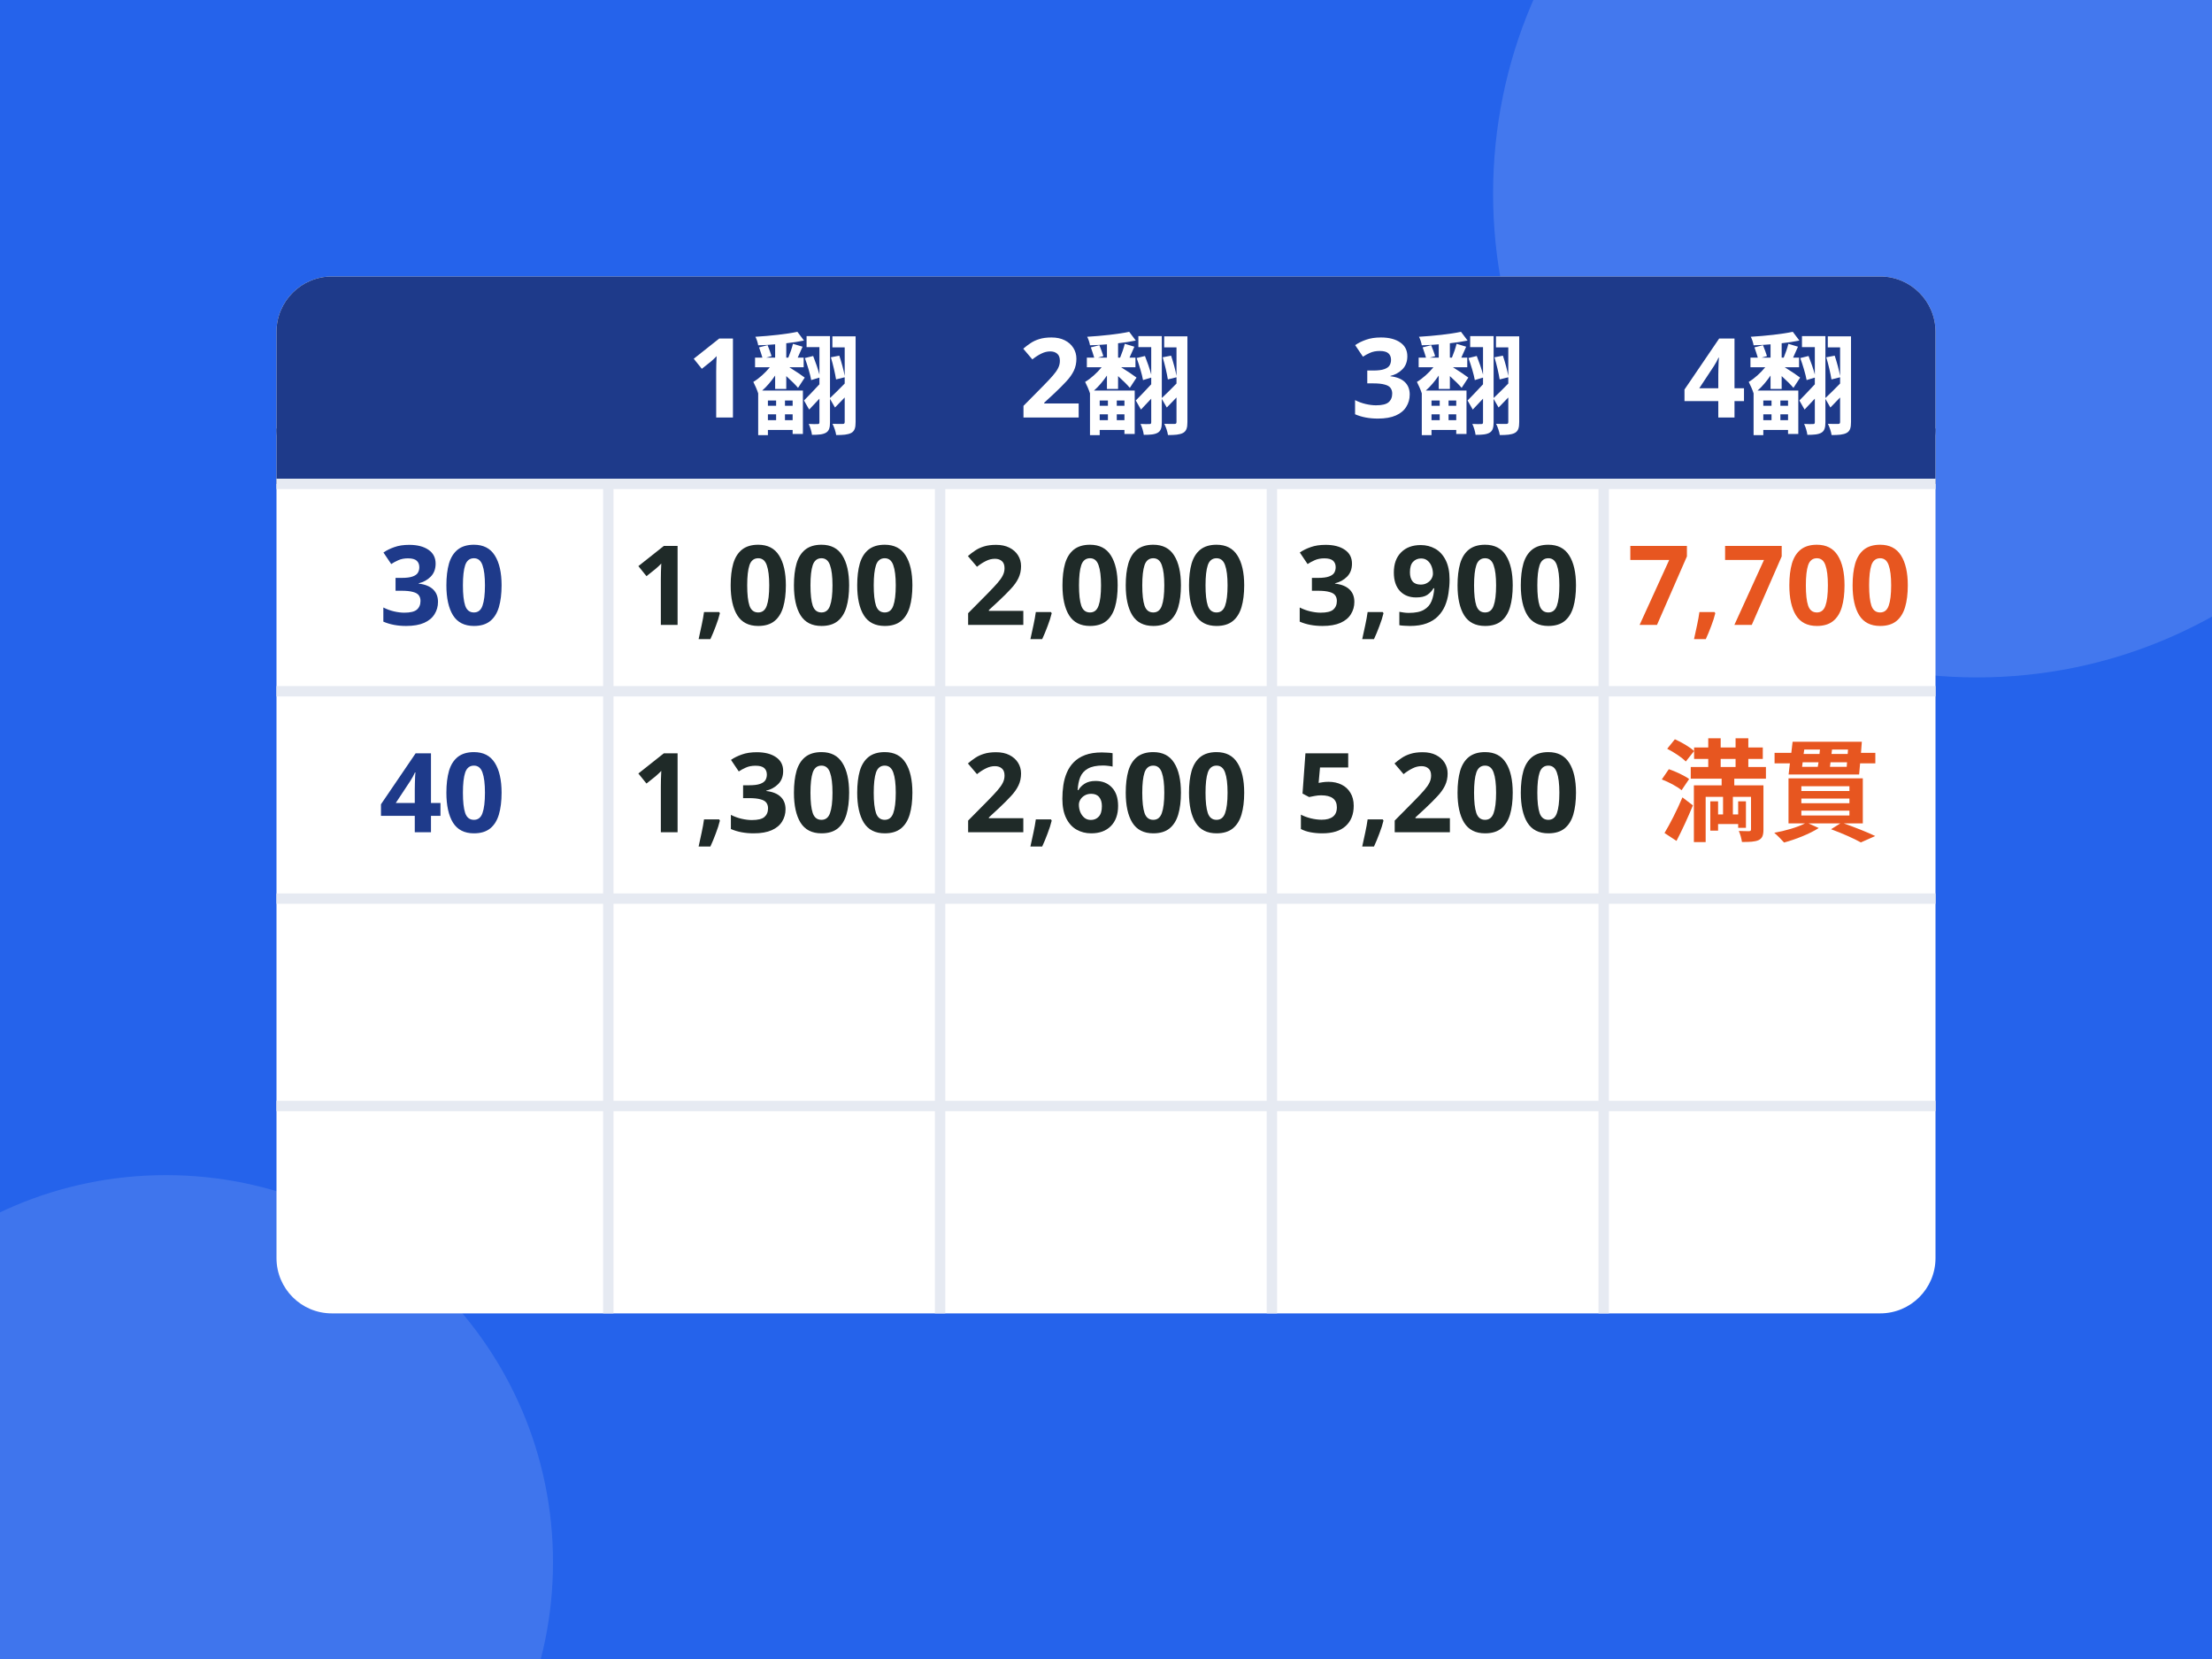
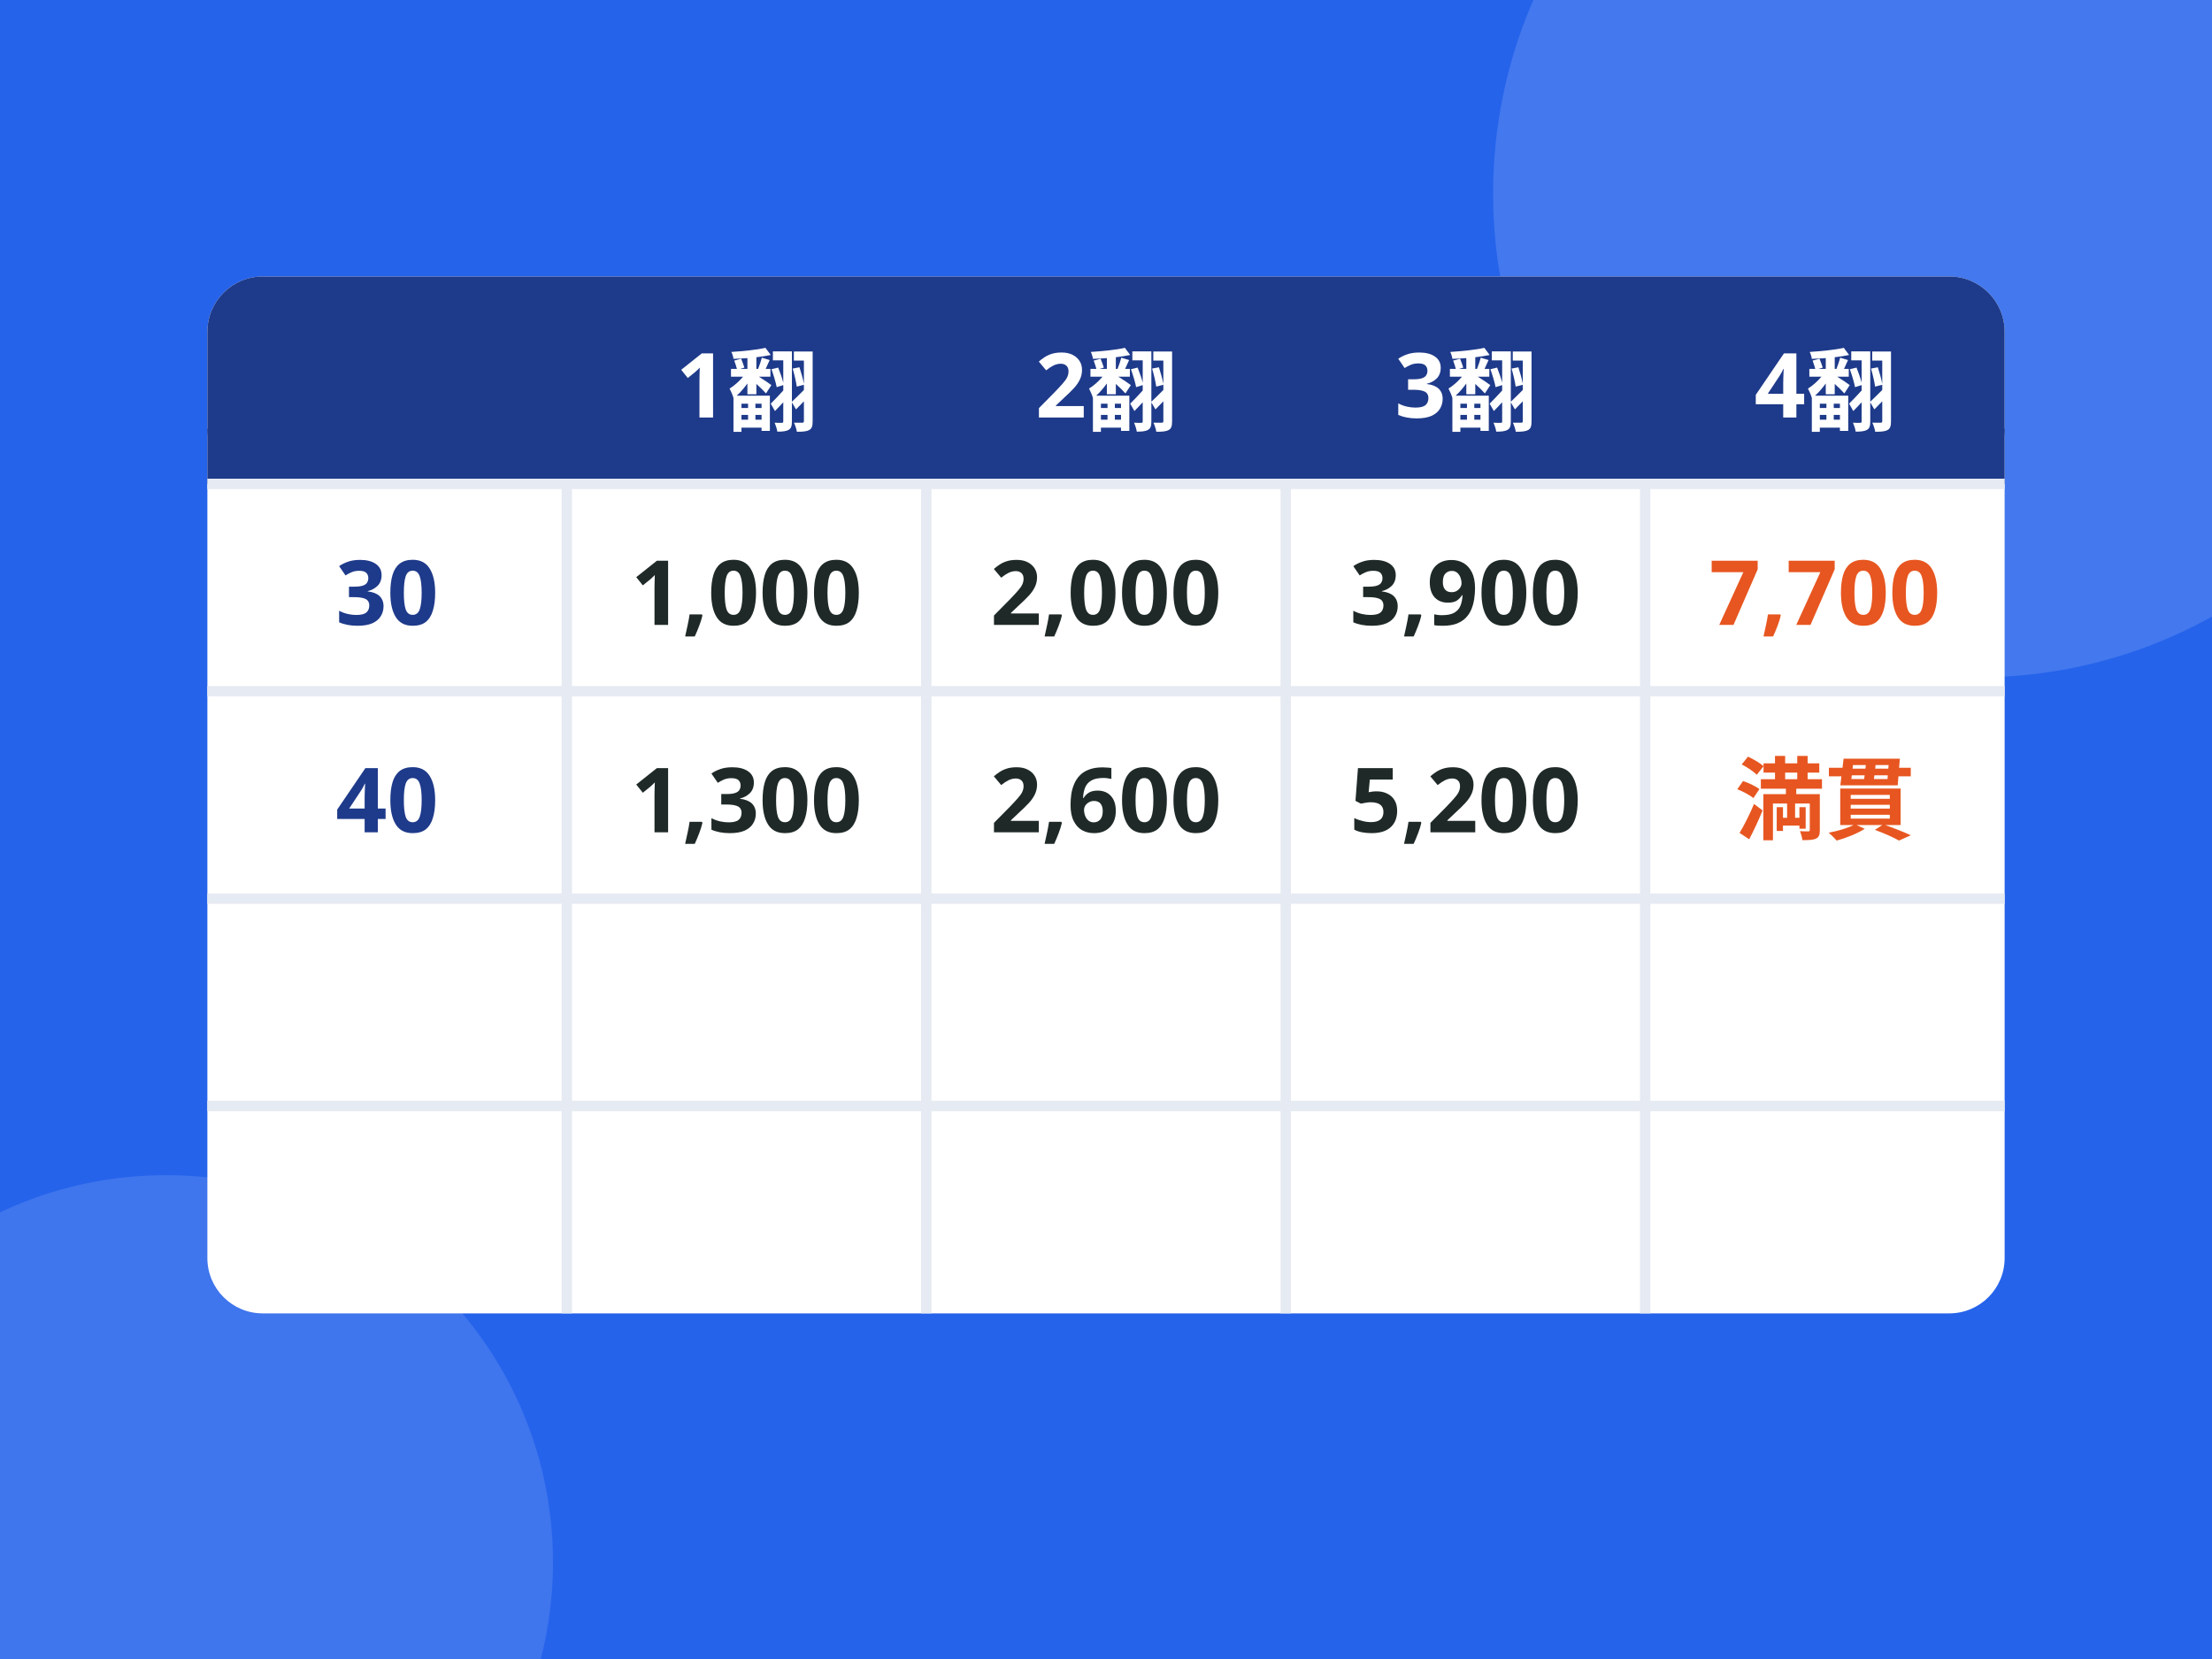
<svg xmlns="http://www.w3.org/2000/svg" viewBox="0 0 320 240" width="320" height="240">
  <rect width="320" height="240" fill="#2563EB" />
  <circle cx="286" cy="28" r="70" fill="#ffffff" opacity=".14" />
  <circle cx="24" cy="226" r="56" fill="#ffffff" opacity=".12" />
-   <rect x="40" y="40" width="240" height="150" rx="8" fill="#fff" />
-   <rect x="40" y="40" width="240" height="30" rx="8" fill="#1E3A8A" />
-   <rect x="40" y="62" width="240" height="8" fill="#1E3A8A" />
-   <line x1="40" y1="70" x2="280" y2="70" stroke="#E6EAF2" stroke-width="1.5" />
-   <line x1="40" y1="100" x2="280" y2="100" stroke="#E6EAF2" stroke-width="1.5" />
-   <line x1="40" y1="130" x2="280" y2="130" stroke="#E6EAF2" stroke-width="1.5" />
-   <line x1="40" y1="160" x2="280" y2="160" stroke="#E6EAF2" stroke-width="1.5" />
-   <line x1="88" y1="70" x2="88" y2="190" stroke="#E6EAF2" stroke-width="1.5" />
-   <line x1="136" y1="70" x2="136" y2="190" stroke="#E6EAF2" stroke-width="1.5" />
-   <line x1="184" y1="70" x2="184" y2="190" stroke="#E6EAF2" stroke-width="1.5" />
-   <line x1="232" y1="70" x2="232" y2="190" stroke="#E6EAF2" stroke-width="1.5" />
-   <text x="112.0" y="60.4" text-anchor="middle" font-size="16" font-weight="900" fill="#fff" font-family="Hiragino Sans, Noto Sans JP, Yu Gothic, Meiryo, sans-serif">1翻</text>
-   <text x="160.0" y="60.4" text-anchor="middle" font-size="16" font-weight="900" fill="#fff" font-family="Hiragino Sans, Noto Sans JP, Yu Gothic, Meiryo, sans-serif">2翻</text>
-   <text x="208.0" y="60.4" text-anchor="middle" font-size="16" font-weight="900" fill="#fff" font-family="Hiragino Sans, Noto Sans JP, Yu Gothic, Meiryo, sans-serif">3翻</text>
-   <text x="256.0" y="60.4" text-anchor="middle" font-size="16" font-weight="900" fill="#fff" font-family="Hiragino Sans, Noto Sans JP, Yu Gothic, Meiryo, sans-serif">4翻</text>
-   <text x="64.0" y="90.4" text-anchor="middle" font-size="16" font-weight="900" fill="#1E3A8A" font-family="Hiragino Sans, Noto Sans JP, Yu Gothic, Meiryo, sans-serif">30</text>
-   <text x="112.0" y="90.4" text-anchor="middle" font-size="16" font-weight="900" fill="#1F2A28" font-family="Hiragino Sans, Noto Sans JP, Yu Gothic, Meiryo, sans-serif">1,000</text>
-   <text x="160.0" y="90.4" text-anchor="middle" font-size="16" font-weight="900" fill="#1F2A28" font-family="Hiragino Sans, Noto Sans JP, Yu Gothic, Meiryo, sans-serif">2,000</text>
-   <text x="208.0" y="90.4" text-anchor="middle" font-size="16" font-weight="900" fill="#1F2A28" font-family="Hiragino Sans, Noto Sans JP, Yu Gothic, Meiryo, sans-serif">3,900</text>
-   <text x="256.0" y="90.4" text-anchor="middle" font-size="16" font-weight="900" fill="#E75620" font-family="Hiragino Sans, Noto Sans JP, Yu Gothic, Meiryo, sans-serif">7,700</text>
-   <text x="64.0" y="120.4" text-anchor="middle" font-size="16" font-weight="900" fill="#1E3A8A" font-family="Hiragino Sans, Noto Sans JP, Yu Gothic, Meiryo, sans-serif">40</text>
-   <text x="112.0" y="120.4" text-anchor="middle" font-size="16" font-weight="900" fill="#1F2A28" font-family="Hiragino Sans, Noto Sans JP, Yu Gothic, Meiryo, sans-serif">1,300</text>
-   <text x="160.0" y="120.4" text-anchor="middle" font-size="16" font-weight="900" fill="#1F2A28" font-family="Hiragino Sans, Noto Sans JP, Yu Gothic, Meiryo, sans-serif">2,600</text>
-   <text x="208.0" y="120.4" text-anchor="middle" font-size="16" font-weight="900" fill="#1F2A28" font-family="Hiragino Sans, Noto Sans JP, Yu Gothic, Meiryo, sans-serif">5,200</text>
-   <text x="256.0" y="120.4" text-anchor="middle" font-size="16" font-weight="900" fill="#E75620" font-family="Hiragino Sans, Noto Sans JP, Yu Gothic, Meiryo, sans-serif">満貫</text>
+   <rect x="30" y="40" width="260" height="150" rx="8" fill="#fff" />
+   <rect x="30" y="40" width="260" height="30" rx="8" fill="#1E3A8A" />
+   <rect x="30" y="62" width="260" height="8" fill="#1E3A8A" />
+   <line x1="30" y1="70" x2="290" y2="70" stroke="#E6EAF2" stroke-width="1.5" />
+   <line x1="30" y1="100" x2="290" y2="100" stroke="#E6EAF2" stroke-width="1.5" />
+   <line x1="30" y1="130" x2="290" y2="130" stroke="#E6EAF2" stroke-width="1.5" />
+   <line x1="30" y1="160" x2="290" y2="160" stroke="#E6EAF2" stroke-width="1.5" />
+   <line x1="82" y1="70" x2="82" y2="190" stroke="#E6EAF2" stroke-width="1.5" />
+   <line x1="134" y1="70" x2="134" y2="190" stroke="#E6EAF2" stroke-width="1.5" />
+   <line x1="186" y1="70" x2="186" y2="190" stroke="#E6EAF2" stroke-width="1.5" />
+   <line x1="238" y1="70" x2="238" y2="190" stroke="#E6EAF2" stroke-width="1.5" />
+   <text x="108.0" y="60.4" text-anchor="middle" font-size="13" font-weight="900" fill="#fff" font-family="Hiragino Sans, Noto Sans JP, Yu Gothic, Meiryo, sans-serif">1翻</text>
+   <text x="160.0" y="60.4" text-anchor="middle" font-size="13" font-weight="900" fill="#fff" font-family="Hiragino Sans, Noto Sans JP, Yu Gothic, Meiryo, sans-serif">2翻</text>
+   <text x="212.0" y="60.4" text-anchor="middle" font-size="13" font-weight="900" fill="#fff" font-family="Hiragino Sans, Noto Sans JP, Yu Gothic, Meiryo, sans-serif">3翻</text>
+   <text x="264.0" y="60.4" text-anchor="middle" font-size="13" font-weight="900" fill="#fff" font-family="Hiragino Sans, Noto Sans JP, Yu Gothic, Meiryo, sans-serif">4翻</text>
+   <text x="56.0" y="90.4" text-anchor="middle" font-size="13" font-weight="900" fill="#1E3A8A" font-family="Hiragino Sans, Noto Sans JP, Yu Gothic, Meiryo, sans-serif">30</text>
+   <text x="108.0" y="90.4" text-anchor="middle" font-size="13" font-weight="900" fill="#1F2A28" font-family="Hiragino Sans, Noto Sans JP, Yu Gothic, Meiryo, sans-serif">1,000</text>
+   <text x="160.0" y="90.4" text-anchor="middle" font-size="13" font-weight="900" fill="#1F2A28" font-family="Hiragino Sans, Noto Sans JP, Yu Gothic, Meiryo, sans-serif">2,000</text>
+   <text x="212.0" y="90.4" text-anchor="middle" font-size="13" font-weight="900" fill="#1F2A28" font-family="Hiragino Sans, Noto Sans JP, Yu Gothic, Meiryo, sans-serif">3,900</text>
+   <text x="264.0" y="90.4" text-anchor="middle" font-size="13" font-weight="900" fill="#E75620" font-family="Hiragino Sans, Noto Sans JP, Yu Gothic, Meiryo, sans-serif">7,700</text>
+   <text x="56.0" y="120.4" text-anchor="middle" font-size="13" font-weight="900" fill="#1E3A8A" font-family="Hiragino Sans, Noto Sans JP, Yu Gothic, Meiryo, sans-serif">40</text>
+   <text x="108.0" y="120.4" text-anchor="middle" font-size="13" font-weight="900" fill="#1F2A28" font-family="Hiragino Sans, Noto Sans JP, Yu Gothic, Meiryo, sans-serif">1,300</text>
+   <text x="160.0" y="120.4" text-anchor="middle" font-size="13" font-weight="900" fill="#1F2A28" font-family="Hiragino Sans, Noto Sans JP, Yu Gothic, Meiryo, sans-serif">2,600</text>
+   <text x="212.0" y="120.4" text-anchor="middle" font-size="13" font-weight="900" fill="#1F2A28" font-family="Hiragino Sans, Noto Sans JP, Yu Gothic, Meiryo, sans-serif">5,200</text>
+   <text x="264.0" y="120.4" text-anchor="middle" font-size="13" font-weight="900" fill="#E75620" font-family="Hiragino Sans, Noto Sans JP, Yu Gothic, Meiryo, sans-serif">満貫</text>
</svg>
